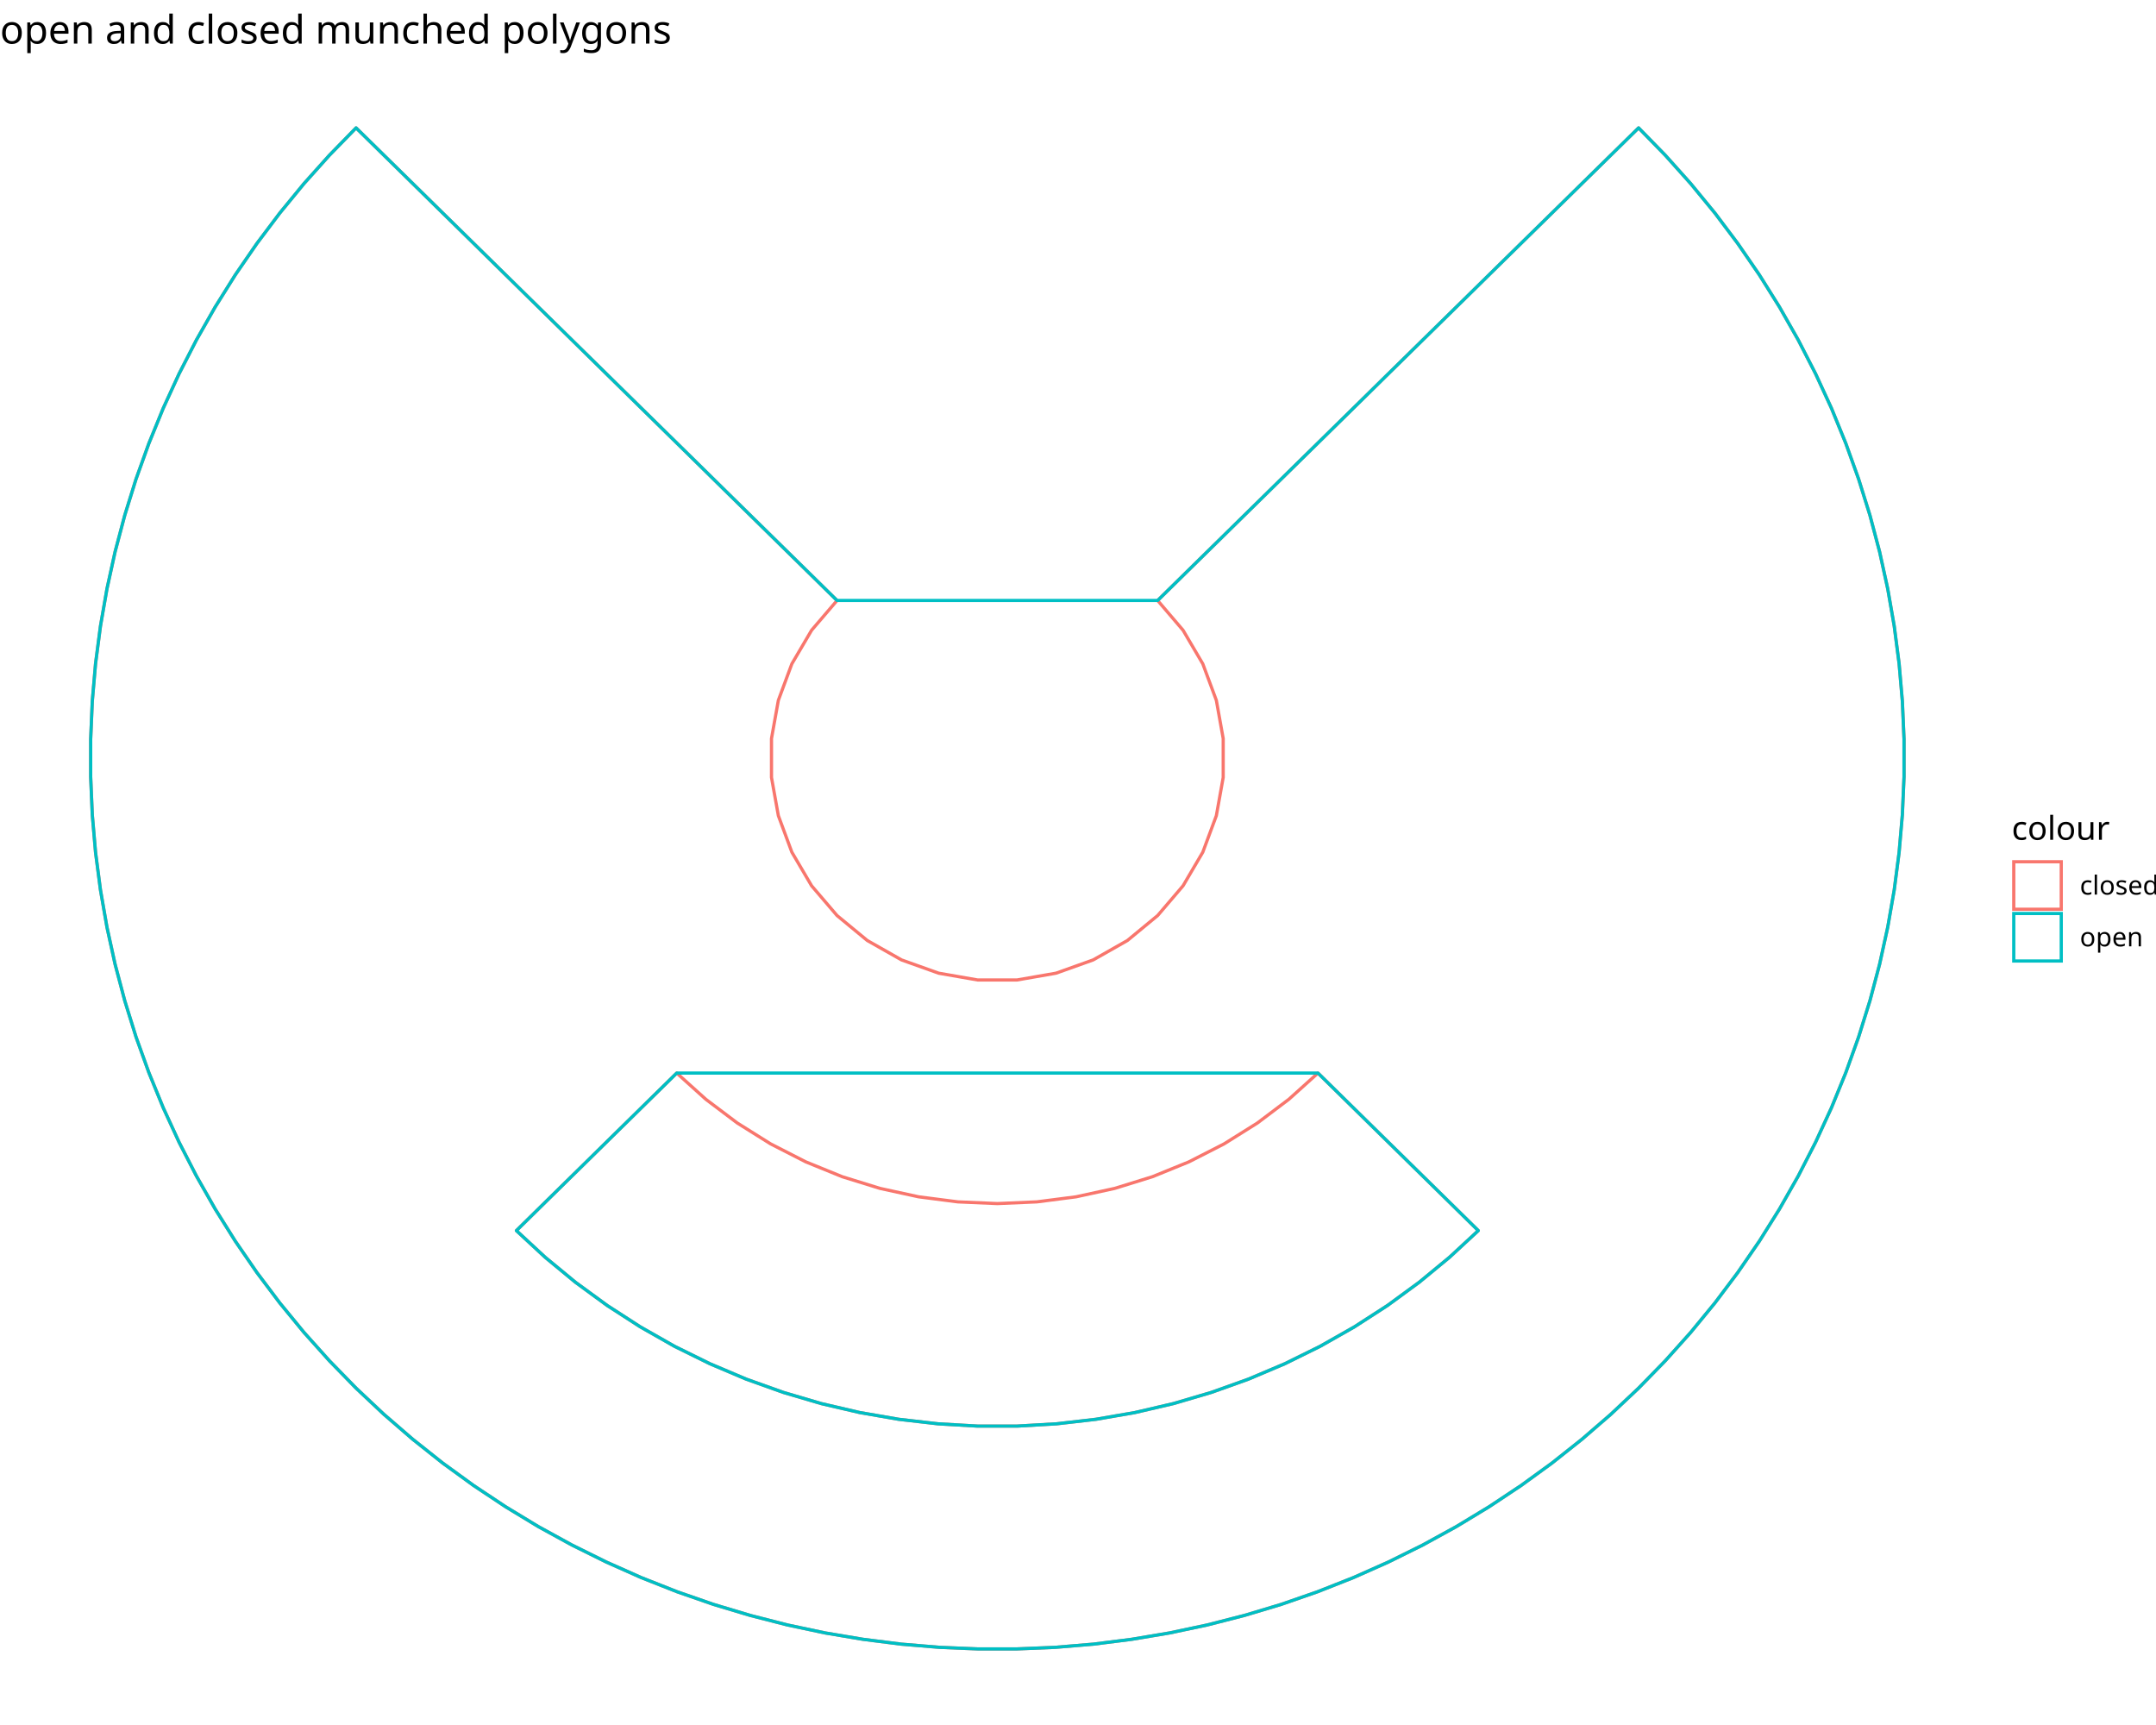
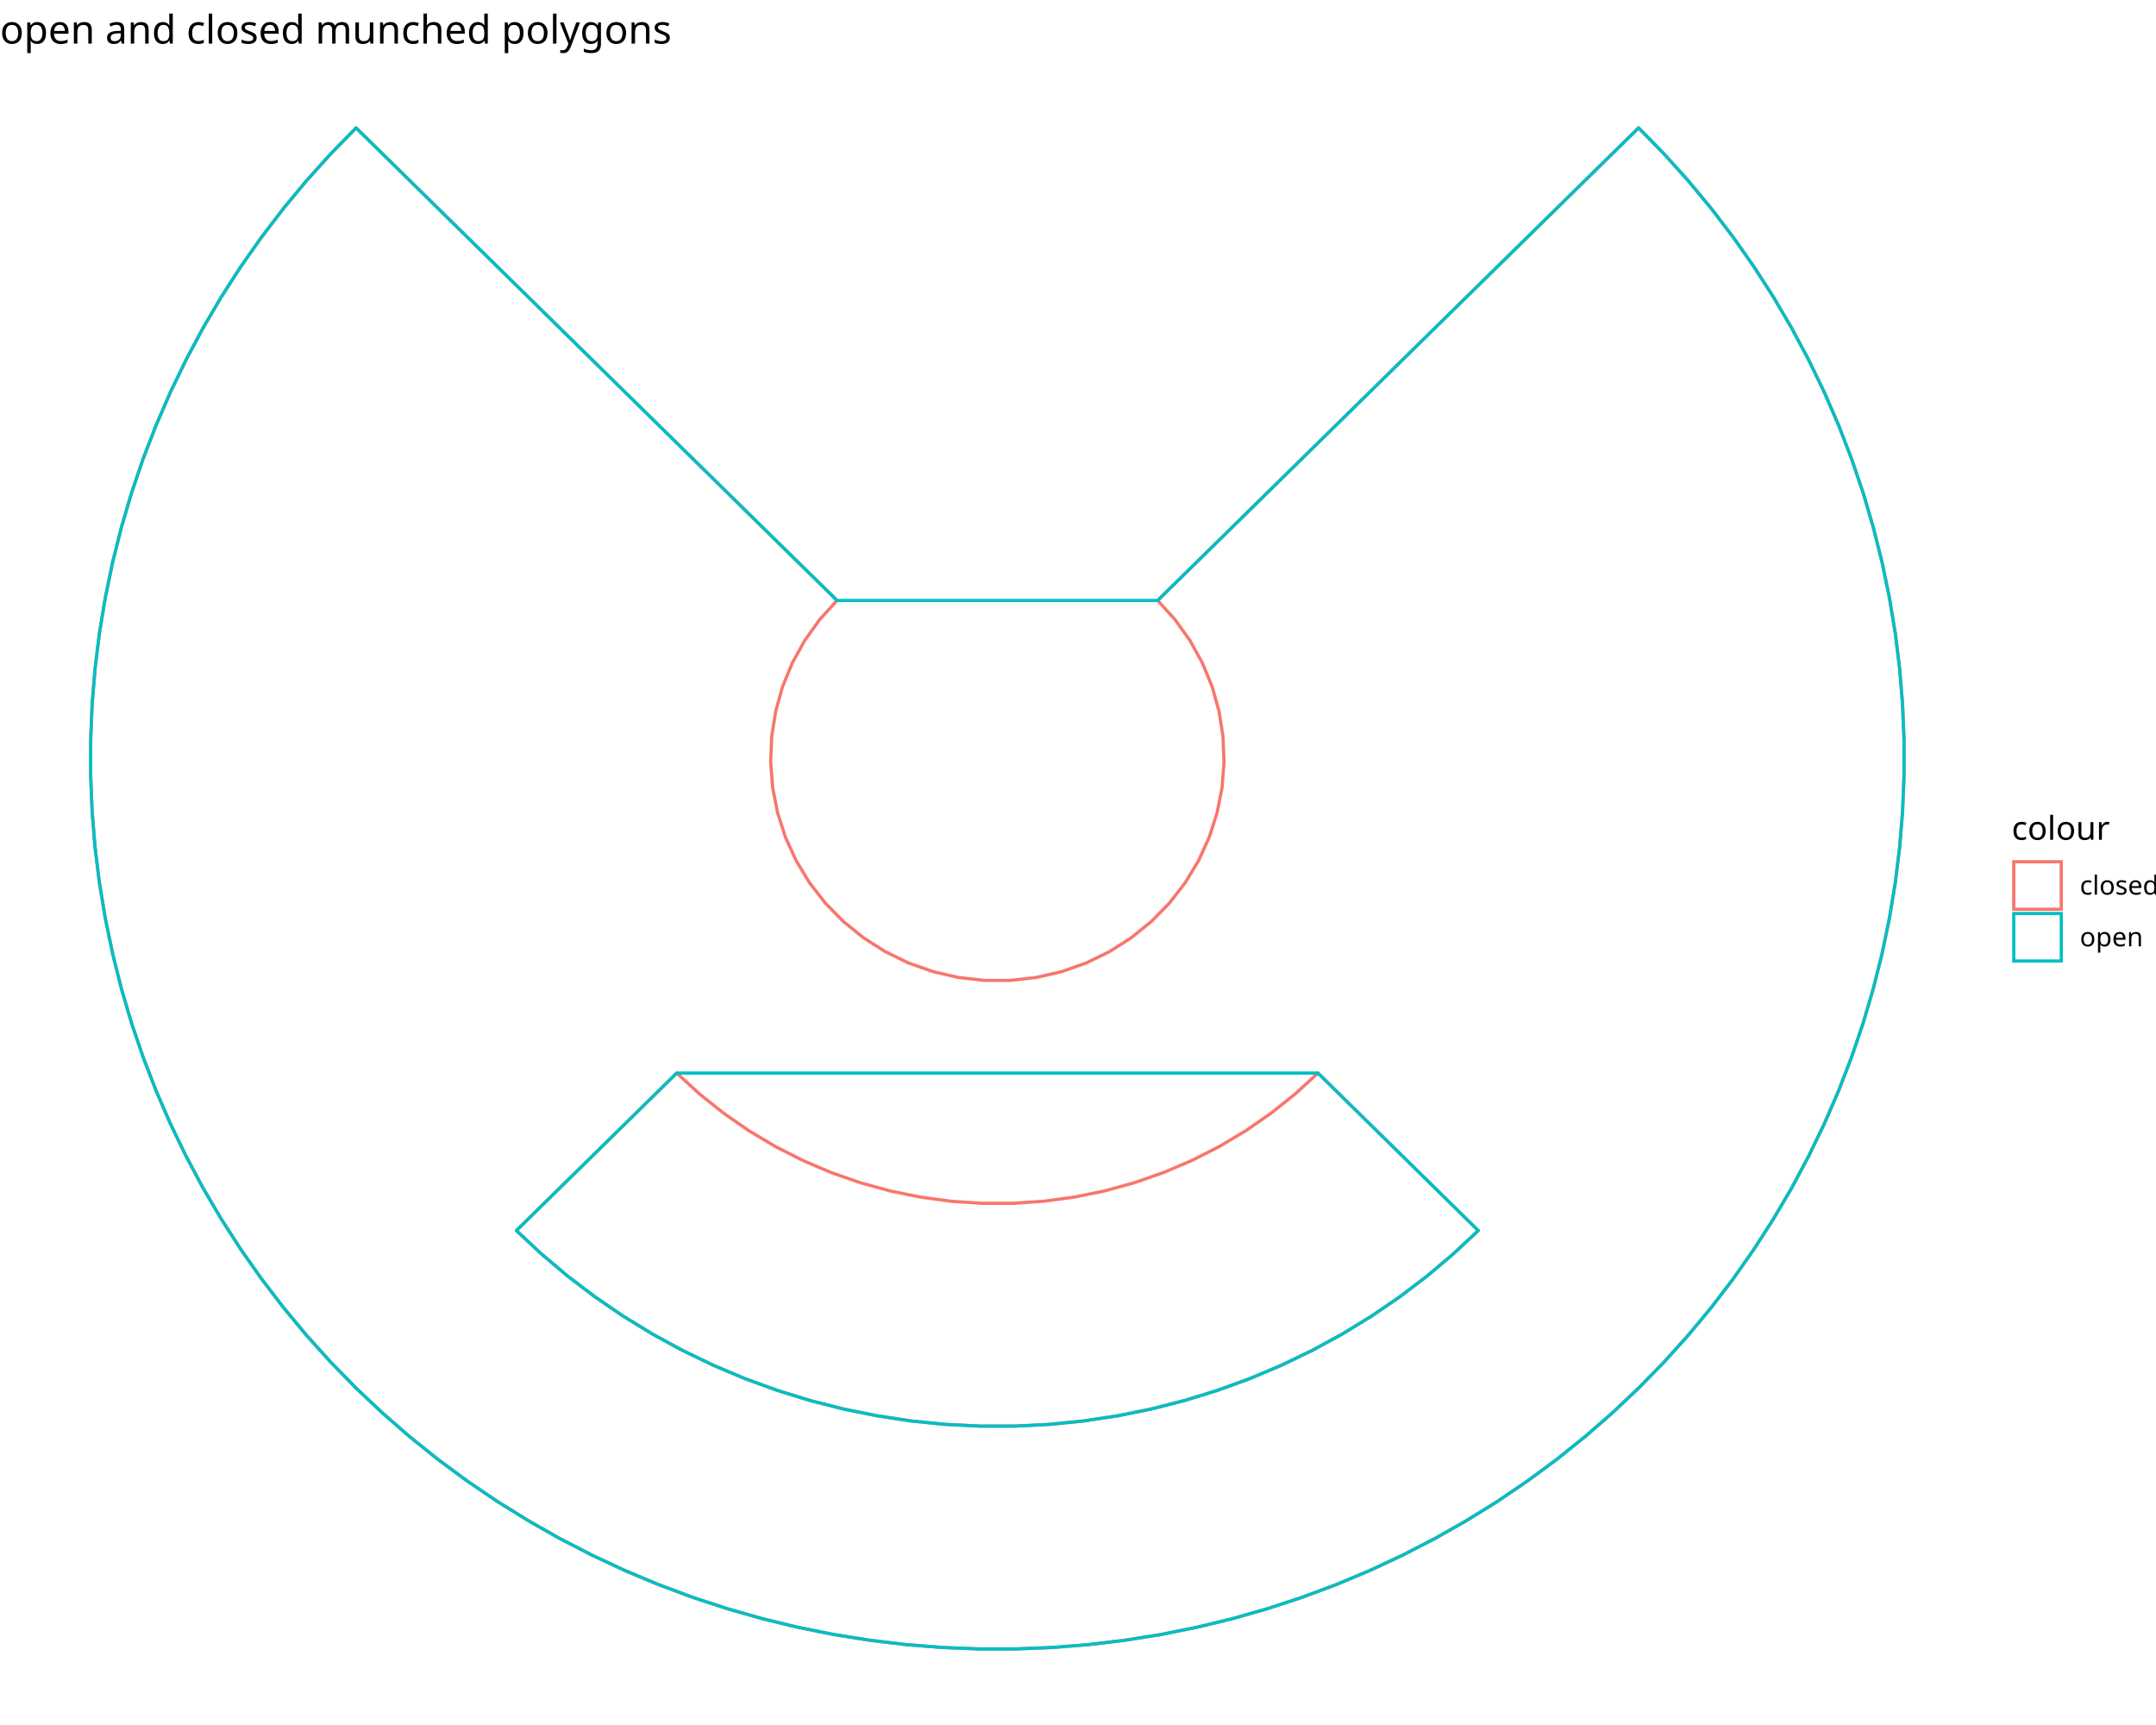
<svg xmlns="http://www.w3.org/2000/svg" class="svglite" data-engine-version="2.0" width="720.00pt" height="576.00pt" viewBox="0 0 720.00 576.00">
  <defs>
    <style type="text/css">
    .svglite line, .svglite polyline, .svglite polygon, .svglite path, .svglite rect, .svglite circle {
      fill: none;
      stroke: #000000;
      stroke-linecap: round;
      stroke-linejoin: round;
      stroke-miterlimit: 10.00;
    }
  </style>
  </defs>
  <rect width="100%" height="100%" style="stroke: none; fill: #FFFFFF;" />
  <defs>
    <clipPath id="cpMC4wMHw3MjAuMDB8MC4wMHw1NzYuMDA=">
      <rect x="0.00" y="0.00" width="720.00" height="576.00" />
    </clipPath>
  </defs>
  <g clip-path="url(#cpMC4wMHw3MjAuMDB8MC4wMHw1NzYuMDA=)">
- </g>
+     <rect x="0.00" y="0.00" width="720.00" height="576.00" style="stroke-width: 0.00; stroke: none;" />
+   </g>
  <defs>
    <clipPath id="cpMC4wMHw2NjYuMTN8MTcuMzB8NTc2LjAw">
      <rect x="0.00" y="17.30" width="666.13" height="558.70" />
    </clipPath>
  </defs>
  <g clip-path="url(#cpMC4wMHw2NjYuMTN8MTcuMzB8NTc2LjAw)">
-     <polygon points="386.60,200.51 396.05,191.22 405.50,181.94 414.94,172.66 424.39,163.38 433.84,154.09 443.29,144.81 452.74,135.53 462.18,126.24 471.63,116.96 481.08,107.68 490.53,98.40 499.97,89.11 509.42,79.83 518.87,70.55 528.32,61.26 537.77,51.98 547.21,42.70 556.11,51.82 564.60,61.30 572.68,71.13 580.32,81.29 587.52,91.75 594.26,102.51 600.53,113.53 606.32,124.81 611.62,136.32 616.41,148.05 620.69,159.96 624.46,172.03 627.70,184.26 630.41,196.61 632.58,209.06 634.21,221.59 635.30,234.17 635.85,246.79 635.85,259.42 635.30,272.04 634.21,284.63 632.58,297.16 630.41,309.61 627.70,321.96 624.46,334.18 620.69,346.26 616.41,358.17 611.62,369.89 606.32,381.40 600.53,392.68 594.26,403.71 587.52,414.47 580.32,424.93 572.68,435.09 564.60,444.92 556.11,454.40 547.21,463.52 537.93,472.26 528.28,480.60 518.28,488.54 507.94,496.05 497.29,503.12 486.34,509.75 475.12,515.91 463.64,521.59 451.92,526.80 439.99,531.51 427.87,535.72 415.58,539.41 403.14,542.60 390.57,545.26 377.90,547.39 365.15,549.00 352.34,550.07 339.49,550.60 326.64,550.60 313.79,550.07 300.98,549.00 288.23,547.39 275.56,545.26 262.99,542.60 250.55,539.41 238.25,535.72 226.13,531.51 214.20,526.80 202.49,521.59 191.01,515.91 179.78,509.75 168.84,503.12 158.19,496.05 147.85,488.54 137.85,480.60 128.20,472.26 118.91,463.52 110.02,454.40 101.52,444.92 93.45,435.09 85.80,424.93 78.60,414.47 71.86,403.71 65.59,392.68 59.80,381.40 54.51,369.89 49.72,358.17 45.43,346.26 41.67,334.18 38.43,321.96 35.72,309.61 33.55,297.16 31.91,284.63 30.82,272.04 30.28,259.42 30.28,246.79 30.82,234.17 31.91,221.59 33.55,209.06 35.72,196.61 38.43,184.26 41.67,172.03 45.43,159.96 49.72,148.05 54.51,136.32 59.80,124.81 65.59,113.53 71.86,102.51 78.60,91.75 85.80,81.29 93.45,71.13 101.52,61.30 110.02,51.82 118.91,42.70 128.36,51.98 137.81,61.26 147.26,70.55 156.71,79.83 166.15,89.11 175.60,98.40 185.05,107.68 194.50,116.96 203.94,126.24 213.39,135.53 222.84,144.81 232.29,154.09 241.73,163.38 251.18,172.66 260.63,181.94 270.08,191.22 279.53,200.51 271.04,210.44 264.44,221.67 259.93,233.85 257.64,246.62 257.64,259.59 259.93,272.36 264.44,284.55 271.04,295.78 279.53,305.71 289.64,314.05 301.07,320.53 313.47,324.96 326.46,327.22 339.66,327.22 352.66,324.96 365.06,320.53 376.49,314.05 386.60,305.71 395.08,295.78 401.68,284.55 406.20,272.36 408.49,259.59 408.49,246.62 406.20,233.85 401.68,221.67 395.08,210.44 " style="stroke-width: 1.07; stroke: #F8766D; stroke-linecap: butt; fill: none;" />
-     <polygon points="440.14,358.31 450.85,368.83 461.55,379.35 472.26,389.87 482.97,400.39 493.68,410.92 484.07,419.82 473.94,428.17 463.35,435.92 452.31,443.05 440.86,449.55 429.06,455.37 416.92,460.51 404.51,464.95 391.85,468.68 379.00,471.67 365.98,473.92 352.86,475.43 339.67,476.19 326.46,476.19 313.27,475.43 300.14,473.92 287.13,471.67 274.28,468.68 261.62,464.95 249.20,460.51 237.07,455.37 225.26,449.55 213.82,443.05 202.78,435.92 192.18,428.17 182.06,419.82 172.45,410.92 183.16,400.39 193.87,389.87 204.57,379.35 215.28,368.83 225.99,358.31 235.73,367.08 246.21,374.98 257.35,381.96 269.07,387.95 281.27,392.92 293.87,396.82 306.77,399.63 319.87,401.32 333.06,401.89 346.26,401.32 359.36,399.63 372.26,396.82 384.85,392.92 397.06,387.95 408.78,381.96 419.92,374.98 430.40,367.08 " style="stroke-width: 1.07; stroke: #F8766D; stroke-linecap: butt; fill: none;" />
-     <polygon points="386.60,200.51 396.05,191.22 405.50,181.94 414.94,172.66 424.39,163.38 433.84,154.09 443.29,144.81 452.74,135.53 462.18,126.24 471.63,116.96 481.08,107.68 490.53,98.40 499.97,89.11 509.42,79.83 518.87,70.55 528.32,61.26 537.77,51.98 547.21,42.70 556.11,51.82 564.60,61.30 572.68,71.13 580.32,81.29 587.52,91.75 594.26,102.51 600.53,113.53 606.32,124.81 611.62,136.32 616.41,148.05 620.69,159.96 624.46,172.03 627.70,184.26 630.41,196.61 632.58,209.06 634.21,221.59 635.30,234.17 635.85,246.79 635.85,259.42 635.30,272.04 634.21,284.63 632.58,297.16 630.41,309.61 627.70,321.96 624.46,334.18 620.69,346.26 616.41,358.17 611.62,369.89 606.32,381.40 600.53,392.68 594.26,403.71 587.52,414.47 580.32,424.93 572.68,435.09 564.60,444.92 556.11,454.40 547.21,463.52 537.93,472.26 528.28,480.60 518.28,488.54 507.94,496.05 497.29,503.12 486.34,509.75 475.12,515.91 463.64,521.59 451.92,526.80 439.99,531.51 427.87,535.72 415.58,539.41 403.14,542.60 390.57,545.26 377.90,547.39 365.15,549.00 352.34,550.07 339.49,550.60 326.64,550.60 313.79,550.07 300.98,549.00 288.23,547.39 275.56,545.26 262.99,542.60 250.55,539.41 238.25,535.72 226.13,531.51 214.20,526.80 202.49,521.59 191.01,515.91 179.78,509.75 168.84,503.12 158.19,496.05 147.85,488.54 137.85,480.60 128.20,472.26 118.91,463.52 110.02,454.40 101.52,444.92 93.45,435.09 85.80,424.93 78.60,414.47 71.86,403.71 65.59,392.68 59.80,381.40 54.51,369.89 49.72,358.17 45.43,346.26 41.67,334.18 38.43,321.96 35.72,309.61 33.55,297.16 31.91,284.63 30.82,272.04 30.28,259.42 30.28,246.79 30.82,234.17 31.91,221.59 33.55,209.06 35.72,196.61 38.43,184.26 41.67,172.03 45.43,159.96 49.72,148.05 54.51,136.32 59.80,124.81 65.59,113.53 71.86,102.51 78.60,91.75 85.80,81.29 93.45,71.13 101.52,61.30 110.02,51.82 118.91,42.70 128.36,51.98 137.81,61.26 147.26,70.55 156.71,79.83 166.15,89.11 175.60,98.40 185.05,107.68 194.50,116.96 203.94,126.24 213.39,135.53 222.84,144.81 232.29,154.09 241.73,163.38 251.18,172.66 260.63,181.94 270.08,191.22 279.53,200.51 " style="stroke-width: 1.07; stroke: #00BFC4; stroke-linecap: butt; fill: none;" />
-     <polygon points="440.14,358.31 450.85,368.83 461.55,379.35 472.26,389.87 482.97,400.39 493.68,410.92 484.07,419.82 473.94,428.17 463.35,435.92 452.31,443.05 440.86,449.55 429.06,455.37 416.92,460.51 404.51,464.95 391.85,468.68 379.00,471.67 365.98,473.92 352.86,475.43 339.67,476.19 326.46,476.19 313.27,475.43 300.14,473.92 287.13,471.67 274.28,468.68 261.62,464.95 249.20,460.51 237.07,455.37 225.26,449.55 213.82,443.05 202.78,435.92 192.18,428.17 182.06,419.82 172.45,410.92 183.16,400.39 193.87,389.87 204.57,379.35 215.28,368.83 225.99,358.31 " style="stroke-width: 1.07; stroke: #00BFC4; stroke-linecap: butt; fill: none;" />
+     <polygon points="386.60,200.50 396.64,190.64 406.68,180.78 416.71,170.92 426.75,161.05 436.79,151.19 446.83,141.33 456.87,131.46 466.90,121.60 476.94,111.74 486.98,101.88 497.02,92.01 507.06,82.15 517.09,72.29 527.13,62.42 537.17,52.56 547.21,42.70 555.66,51.34 563.75,60.31 571.46,69.60 578.79,79.18 585.71,89.04 592.23,99.17 598.33,109.55 604.00,120.16 609.23,130.98 614.01,142.01 618.33,153.21 622.20,164.58 625.59,176.09 628.51,187.73 630.95,199.47 632.91,211.30 634.38,223.19 635.36,235.14 635.85,247.11 635.85,259.10 635.36,271.07 634.38,283.02 632.91,294.91 630.95,306.74 628.51,318.48 625.59,330.12 622.20,341.63 618.33,353.00 614.01,364.20 609.23,375.23 604.00,386.05 598.33,396.67 592.23,407.04 585.71,417.17 578.79,427.04 571.46,436.62 563.75,445.90 555.66,454.87 547.21,463.51 538.41,471.81 529.28,479.76 519.83,487.34 510.08,494.54 500.05,501.35 489.74,507.75 479.17,513.74 468.37,519.31 457.36,524.45 446.13,529.15 434.73,533.40 423.16,537.19 411.45,540.53 399.60,543.39 387.65,545.79 375.61,547.71 363.51,549.16 351.35,550.12 339.16,550.60 326.97,550.60 314.78,550.12 302.62,549.16 290.51,547.71 278.47,545.79 266.52,543.39 254.68,540.53 242.97,537.19 231.40,533.40 219.99,529.15 208.77,524.45 197.75,519.31 186.95,513.74 176.39,507.75 166.08,501.35 156.04,494.54 146.29,487.34 136.84,479.76 127.72,471.81 118.92,463.51 110.47,454.87 102.38,445.90 94.67,436.62 87.34,427.04 80.41,417.17 73.89,407.04 67.79,396.67 62.13,386.05 56.90,375.23 52.12,364.20 47.79,353.00 43.93,341.63 40.54,330.12 37.62,318.48 35.18,306.74 33.22,294.91 31.75,283.02 30.77,271.07 30.28,259.10 30.28,247.11 30.77,235.14 31.75,223.19 33.22,211.30 35.18,199.47 37.62,187.73 40.54,176.09 43.93,164.58 47.79,153.21 52.12,142.01 56.90,130.98 62.13,120.16 67.79,109.55 73.89,99.17 80.41,89.04 87.34,79.18 94.67,69.60 102.38,60.31 110.47,51.34 118.92,42.70 128.96,52.56 138.99,62.42 149.03,72.29 159.07,82.15 169.11,92.01 179.15,101.88 189.18,111.74 199.22,121.60 209.26,131.46 219.30,141.33 229.34,151.19 239.38,161.05 249.41,170.92 259.45,180.78 269.49,190.64 279.53,200.50 273.74,206.88 268.74,213.87 264.58,221.38 261.33,229.31 259.03,237.55 257.70,245.99 257.37,254.53 258.03,263.05 259.69,271.44 262.31,279.59 265.87,287.38 270.31,294.73 275.59,301.53 281.62,307.68 288.33,313.12 295.63,317.77 303.42,321.56 311.61,324.45 320.08,326.39 328.71,327.37 337.41,327.37 346.05,326.39 354.52,324.45 362.71,321.56 370.50,317.77 377.80,313.12 384.51,307.68 390.54,301.53 395.81,294.73 400.26,287.38 403.82,279.59 406.44,271.44 408.10,263.05 408.76,254.53 408.43,245.99 407.10,237.55 404.80,229.31 401.54,221.38 397.39,213.87 392.39,206.88 " style="stroke-width: 1.07; stroke: #F8766D; stroke-linecap: butt; fill: none;" />
+     <polygon points="440.14,358.31 450.84,368.83 461.55,379.35 472.26,389.87 482.96,400.39 493.67,410.91 485.33,418.70 476.60,426.07 467.50,432.99 458.05,439.45 448.29,445.43 438.23,450.91 427.89,455.89 417.32,460.35 406.53,464.28 395.55,467.66 384.41,470.50 373.13,472.77 361.76,474.49 350.31,475.63 338.82,476.20 327.31,476.20 315.82,475.63 304.37,474.49 292.99,472.77 281.72,470.50 270.58,467.66 259.60,464.28 248.81,460.35 238.23,455.89 227.90,450.91 217.84,445.43 208.07,439.45 198.63,432.99 189.53,426.07 180.80,418.70 172.45,410.91 183.16,400.39 193.87,389.87 204.58,379.35 215.28,368.83 225.99,358.31 233.55,365.24 241.57,371.65 250.02,377.51 258.85,382.79 268.03,387.46 277.51,391.51 287.26,394.91 297.21,397.66 307.34,399.72 317.58,401.11 327.89,401.80 338.23,401.80 348.55,401.11 358.79,399.72 368.92,397.66 378.87,394.91 388.61,391.51 398.10,387.46 407.28,382.79 416.11,377.51 424.56,371.65 432.58,365.24 " style="stroke-width: 1.07; stroke: #F8766D; stroke-linecap: butt; fill: none;" />
+     <polygon points="386.60,200.50 396.64,190.64 406.68,180.78 416.71,170.92 426.75,161.05 436.79,151.19 446.83,141.33 456.87,131.46 466.90,121.60 476.94,111.74 486.98,101.88 497.02,92.01 507.06,82.15 517.09,72.29 527.13,62.42 537.17,52.56 547.21,42.70 555.66,51.34 563.75,60.31 571.46,69.60 578.79,79.18 585.71,89.04 592.23,99.17 598.33,109.55 604.00,120.16 609.23,130.98 614.01,142.01 618.33,153.21 622.20,164.58 625.59,176.09 628.51,187.73 630.95,199.47 632.91,211.30 634.38,223.19 635.36,235.14 635.85,247.11 635.85,259.10 635.36,271.07 634.38,283.02 632.91,294.91 630.95,306.74 628.51,318.48 625.59,330.12 622.20,341.63 618.33,353.00 614.01,364.20 609.23,375.23 604.00,386.05 598.33,396.67 592.23,407.04 585.71,417.17 578.79,427.04 571.46,436.62 563.75,445.90 555.66,454.87 547.21,463.51 538.41,471.81 529.28,479.76 519.83,487.34 510.08,494.54 500.05,501.35 489.74,507.75 479.17,513.74 468.37,519.31 457.36,524.45 446.13,529.15 434.73,533.40 423.16,537.19 411.45,540.53 399.60,543.39 387.65,545.79 375.61,547.71 363.51,549.16 351.35,550.12 339.16,550.60 326.97,550.60 314.78,550.12 302.62,549.16 290.51,547.71 278.47,545.79 266.52,543.39 254.68,540.53 242.97,537.19 231.40,533.40 219.99,529.15 208.77,524.45 197.75,519.31 186.95,513.74 176.39,507.75 166.08,501.35 156.04,494.54 146.29,487.34 136.84,479.76 127.72,471.81 118.92,463.51 110.47,454.87 102.38,445.90 94.67,436.62 87.34,427.04 80.41,417.17 73.89,407.04 67.79,396.67 62.13,386.05 56.90,375.23 52.12,364.20 47.79,353.00 43.93,341.63 40.54,330.12 37.62,318.48 35.18,306.74 33.22,294.91 31.75,283.02 30.77,271.07 30.28,259.10 30.28,247.11 30.77,235.14 31.75,223.19 33.22,211.30 35.18,199.47 37.62,187.73 40.54,176.09 43.93,164.58 47.79,153.21 52.12,142.01 56.90,130.98 62.13,120.16 67.79,109.55 73.89,99.17 80.41,89.04 87.34,79.18 94.67,69.60 102.38,60.31 110.47,51.34 118.92,42.70 128.96,52.56 138.99,62.42 149.03,72.29 159.07,82.15 169.11,92.01 179.15,101.88 189.18,111.74 199.22,121.60 209.26,131.46 219.30,141.33 229.34,151.19 239.38,161.05 249.41,170.92 259.45,180.78 269.49,190.64 279.53,200.50 " style="stroke-width: 1.07; stroke: #00BFC4; stroke-linecap: butt; fill: none;" />
+     <polygon points="440.14,358.31 450.84,368.83 461.55,379.35 472.26,389.87 482.96,400.39 493.67,410.91 485.33,418.70 476.60,426.07 467.50,432.99 458.05,439.45 448.29,445.43 438.23,450.91 427.89,455.89 417.32,460.35 406.53,464.28 395.55,467.66 384.41,470.50 373.13,472.77 361.76,474.49 350.31,475.63 338.82,476.20 327.31,476.20 315.82,475.63 304.37,474.49 292.99,472.77 281.72,470.50 270.58,467.66 259.60,464.28 248.81,460.35 238.23,455.89 227.90,450.91 217.84,445.43 208.07,439.45 198.63,432.99 189.53,426.07 180.80,418.70 172.45,410.91 183.16,400.39 193.87,389.87 204.58,379.35 215.28,368.83 225.99,358.31 " style="stroke-width: 1.07; stroke: #00BFC4; stroke-linecap: butt; fill: none;" />
  </g>
  <g clip-path="url(#cpMC4wMHw3MjAuMDB8MC4wMHw1NzYuMDA=)">
    <text x="671.80" y="280.42" style="font-size: 11.00px; font-family: sans;" textLength="29.96px" lengthAdjust="spacingAndGlyphs">colour</text>
    <rect x="672.50" y="287.75" width="15.86" height="15.86" style="stroke-width: 1.07; stroke: #F8766D; stroke-linecap: butt; stroke-linejoin: miter;" />
    <rect x="672.50" y="305.03" width="15.86" height="15.86" style="stroke-width: 1.07; stroke: #00BFC4; stroke-linecap: butt; stroke-linejoin: miter;" />
    <text x="694.56" y="298.71" style="font-size: 8.80px; font-family: sans;" textLength="25.44px" lengthAdjust="spacingAndGlyphs">closed</text>
    <text x="694.56" y="315.99" style="font-size: 8.80px; font-family: sans;" textLength="19.58px" lengthAdjust="spacingAndGlyphs">open</text>
    <text x="0.00" y="14.56" style="font-size: 13.20px; font-family: sans;" textLength="211.39px" lengthAdjust="spacingAndGlyphs">open and closed munched polygons</text>
  </g>
</svg>
